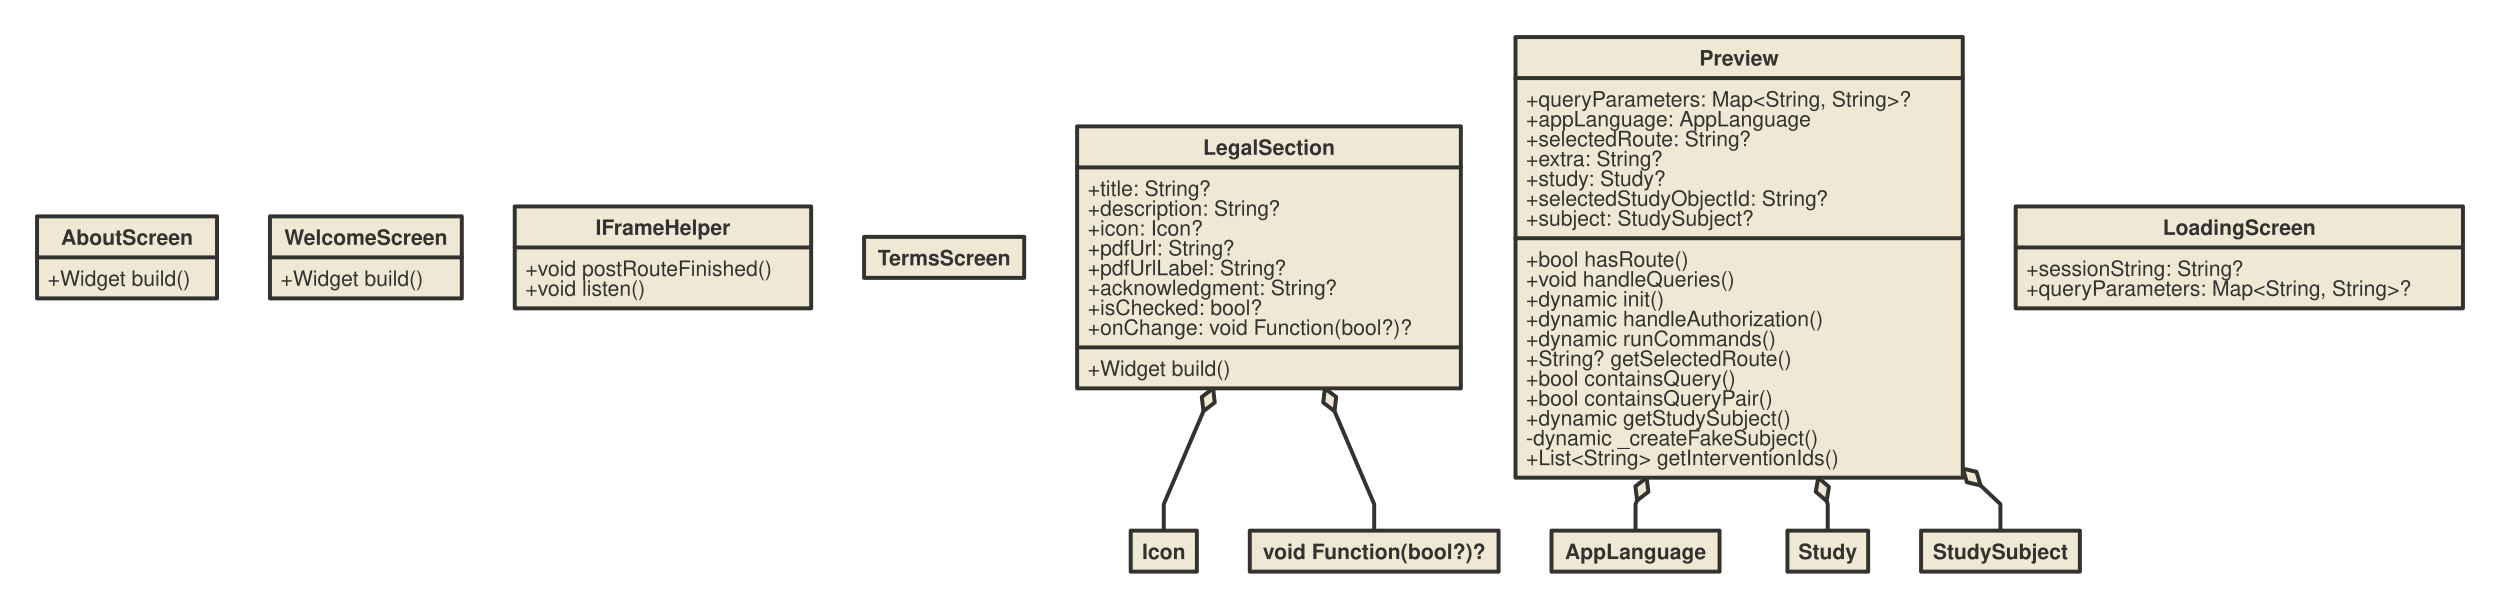
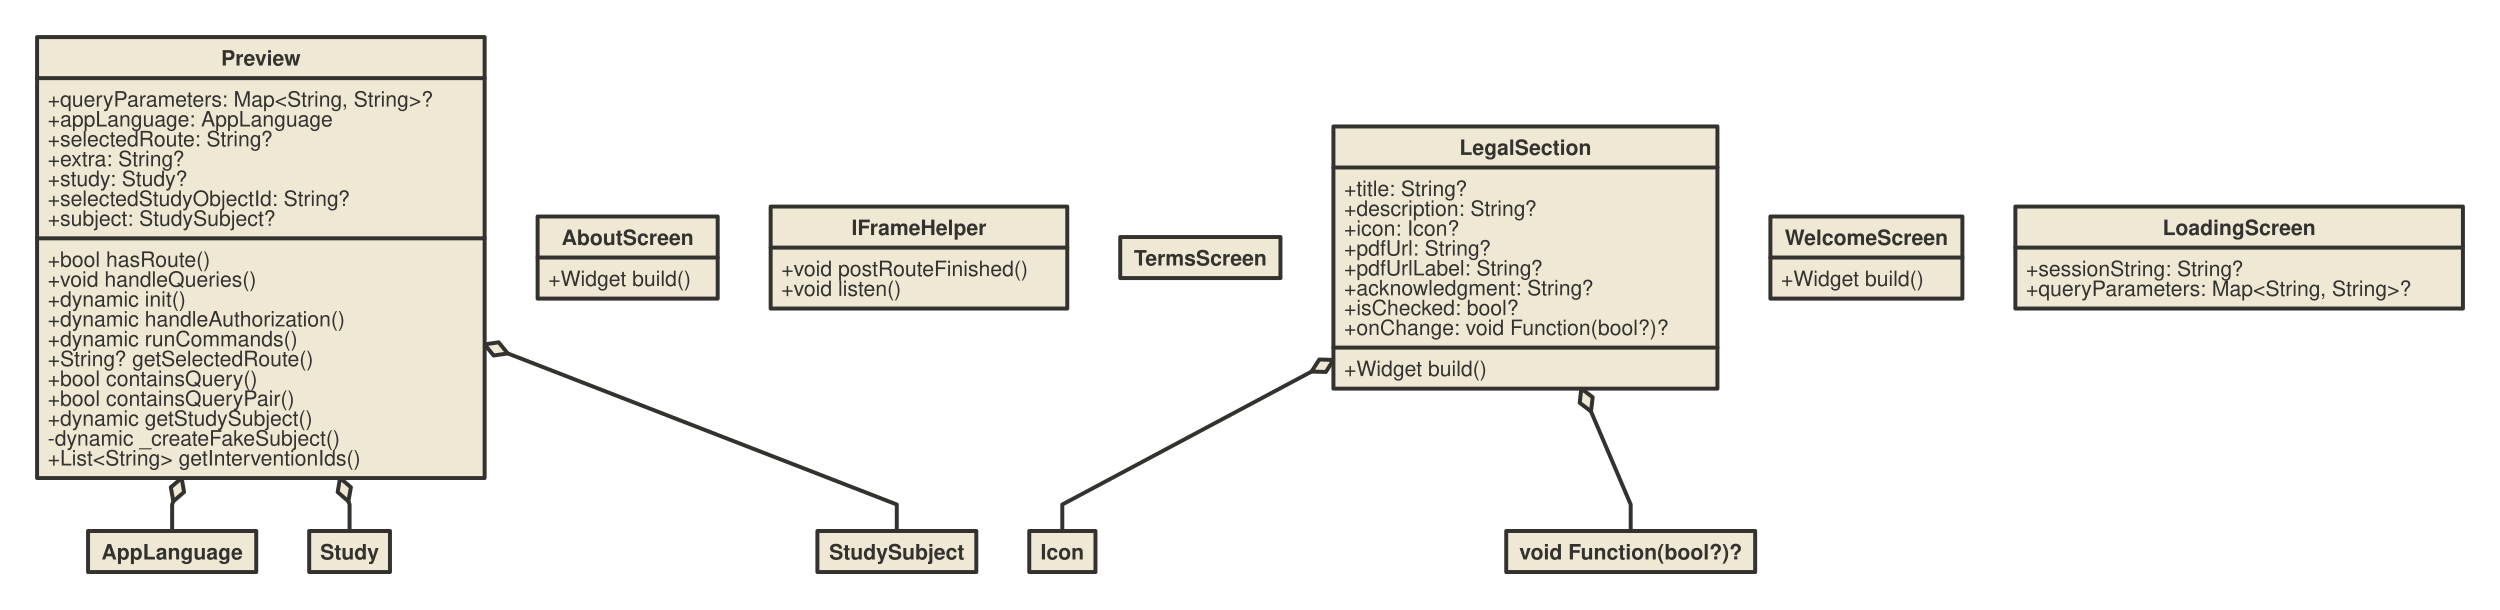
- <svg xmlns="http://www.w3.org/2000/svg" version="1.1" baseProfile="full" width="1889.3" height="460.0" viewbox="0 0 1889.25 460">
+ <svg xmlns="http://www.w3.org/2000/svg" version="1.1" baseProfile="full" width="1888.0" height="460.0" viewbox="0 0 1888 460">
  <g stroke-width="1.0" text-align="left" font="12pt Helvetica, Arial, sans-serif" font-size="12pt" font-family="Helvetica" font-weight="normal" font-style="normal">
    <g font-family="Helvetica" font-size="12pt" font-weight="bold" font-style="normal" stroke-width="3.0" stroke-linejoin="round" stroke-linecap="round" stroke="#33322E">
      <g stroke="transparent" fill="transparent">
-         <rect x="0.0" y="0.0" height="460.0" width="1889.3" stroke="none" />
+         <rect x="0.0" y="0.0" height="460.0" width="1888.0" stroke="none" />
      </g>
      <g transform="translate(8, 8)" fill="#33322E">
        <g transform="translate(20, 20)" fill="#33322E" font-family="Helvetica" font-size="12pt" font-weight="normal" font-style="normal">
-           <path d="M881.5 282.7 L851.5 353 L851.5 373 L851.5 373.0 " fill="none" />
-           <g fill="#eee8d5">
-             <path d="M890.0 276.2 L881.5 282.7 L880.2 272.0 L888.8 265.5 Z" />
-           </g>
-           <path d="M980.5 282.7 L1010.5 353 L1010.5 373 L1010.5 373.0 " fill="none" />
-           <g fill="#eee8d5">
-             <path d="M981.8 272.0 L980.5 282.7 L972.0 276.2 L973.2 265.5 Z" />
-           </g>
-           <path d="M1209.2 350.2 L1208 353 L1208 373 L1208.0 373.0 " fill="none" />
-           <g fill="#eee8d5">
-             <path d="M1217.7 343.7 L1209.2 350.2 L1207.9 339.5 L1216.4 333.0 Z" />
-           </g>
-           <path d="M1352.4 350.6 L1353.25 353 L1353.25 373 L1353.3 373.0 " fill="none" />
-           <g fill="#eee8d5">
-             <path d="M1354.2 340.0 L1352.4 350.6 L1344.2 343.6 L1346.1 333.0 Z" />
-           </g>
-           <path d="M1468.8 338.9 L1483.75 353 L1483.75 373 L1483.8 373.0 " fill="none" />
-           <g fill="#eee8d5">
-             <path d="M1465.7 328.6 L1468.8 338.9 L1458.4 336.4 L1455.3 326.1 Z" />
-           </g>
-           <g data-name="AboutScreen">
-             <g fill="#eee8d5" stroke="#33322E" data-name="AboutScreen">
-               <rect x="0.0" y="135.5" height="62.0" width="136.0" data-name="AboutScreen" />
-               <path d="M0.0 166.5 L136.0 166.5" fill="none" data-name="AboutScreen" />
-             </g>
-             <g transform="translate(0, 135.5)" font-family="Helvetica" font-size="12pt" font-weight="bold" font-style="normal" data-name="AboutScreen">
-               <g transform="translate(8, 8)" fill="#33322E" text-align="center" data-name="AboutScreen">
-                 <text x="60.0" y="13.5" stroke="none" text-anchor="middle" data-name="AboutScreen">AboutScreen</text>
-               </g>
-             </g>
-             <g transform="translate(0, 166.5)" font-family="Helvetica" font-size="12pt" font-weight="normal" font-style="normal" data-name="AboutScreen">
-               <g transform="translate(8, 8)" fill="#33322E" text-align="left" data-name="AboutScreen">
-                 <text x="0.0" y="13.5" stroke="none" data-name="AboutScreen">+Widget build()</text>
-               </g>
-             </g>
-           </g>
-           <g data-name="WelcomeScreen">
-             <g fill="#eee8d5" stroke="#33322E" data-name="WelcomeScreen">
-               <rect x="176.0" y="135.5" height="62.0" width="145.0" data-name="WelcomeScreen" />
-               <path d="M176.0 166.5 L321.0 166.5" fill="none" data-name="WelcomeScreen" />
-             </g>
-             <g transform="translate(176, 135.5)" font-family="Helvetica" font-size="12pt" font-weight="bold" font-style="normal" data-name="WelcomeScreen">
-               <g transform="translate(8, 8)" fill="#33322E" text-align="center" data-name="WelcomeScreen">
-                 <text x="64.5" y="13.5" stroke="none" text-anchor="middle" data-name="WelcomeScreen">WelcomeScreen</text>
-               </g>
-             </g>
-             <g transform="translate(176, 166.5)" font-family="Helvetica" font-size="12pt" font-weight="normal" font-style="normal" data-name="WelcomeScreen">
-               <g transform="translate(8, 8)" fill="#33322E" text-align="left" data-name="WelcomeScreen">
-                 <text x="0.0" y="13.5" stroke="none" data-name="WelcomeScreen">+Widget build()</text>
-               </g>
-             </g>
-           </g>
-           <g data-name="IFrameHelper">
-             <g fill="#eee8d5" stroke="#33322E" data-name="IFrameHelper">
-               <rect x="361.0" y="128.0" height="77.0" width="224.0" data-name="IFrameHelper" />
-               <path d="M361.0 159.0 L585.0 159.0" fill="none" data-name="IFrameHelper" />
-             </g>
-             <g transform="translate(361, 128)" font-family="Helvetica" font-size="12pt" font-weight="bold" font-style="normal" data-name="IFrameHelper">
-               <g transform="translate(8, 8)" fill="#33322E" text-align="center" data-name="IFrameHelper">
-                 <text x="104.0" y="13.5" stroke="none" text-anchor="middle" data-name="IFrameHelper">IFrameHelper</text>
-               </g>
-             </g>
-             <g transform="translate(361, 159)" font-family="Helvetica" font-size="12pt" font-weight="normal" font-style="normal" data-name="IFrameHelper">
-               <g transform="translate(8, 8)" fill="#33322E" text-align="left" data-name="IFrameHelper">
-                 <text x="0.0" y="13.5" stroke="none" data-name="IFrameHelper">+void postRouteFinished()</text>
-                 <text x="0.0" y="28.5" stroke="none" data-name="IFrameHelper">+void listen()</text>
-               </g>
-             </g>
-           </g>
-           <g data-name="TermsScreen">
-             <g fill="#eee8d5" stroke="#33322E" data-name="TermsScreen">
-               <rect x="625.0" y="151.0" height="31.0" width="121.0" data-name="TermsScreen" />
-             </g>
-             <g transform="translate(625, 151)" font-family="Helvetica" font-size="12pt" font-weight="bold" font-style="normal" data-name="TermsScreen">
-               <g transform="translate(8, 8)" fill="#33322E" text-align="center" data-name="TermsScreen">
-                 <text x="52.5" y="13.5" stroke="none" text-anchor="middle" data-name="TermsScreen">TermsScreen</text>
-               </g>
-             </g>
-           </g>
-           <g data-name="LegalSection">
-             <g fill="#eee8d5" stroke="#33322E" data-name="LegalSection">
-               <rect x="786.0" y="67.5" height="198.0" width="290.0" data-name="LegalSection" />
-               <path d="M786.0 98.5 L1076.0 98.5" fill="none" data-name="LegalSection" />
-               <path d="M786.0 234.5 L1076.0 234.5" fill="none" data-name="LegalSection" />
-             </g>
-             <g transform="translate(786, 67.5)" font-family="Helvetica" font-size="12pt" font-weight="bold" font-style="normal" data-name="LegalSection">
-               <g transform="translate(8, 8)" fill="#33322E" text-align="center" data-name="LegalSection">
-                 <text x="137.0" y="13.5" stroke="none" text-anchor="middle" data-name="LegalSection">LegalSection</text>
-               </g>
-             </g>
-             <g transform="translate(786, 98.5)" font-family="Helvetica" font-size="12pt" font-weight="normal" font-style="normal" data-name="LegalSection">
-               <g transform="translate(8, 8)" fill="#33322E" text-align="left" data-name="LegalSection">
-                 <text x="0.0" y="13.5" stroke="none" data-name="LegalSection">+title: String?</text>
-                 <text x="0.0" y="28.5" stroke="none" data-name="LegalSection">+description: String?</text>
-                 <text x="0.0" y="43.5" stroke="none" data-name="LegalSection">+icon: Icon?</text>
-                 <text x="0.0" y="58.5" stroke="none" data-name="LegalSection">+pdfUrl: String?</text>
-                 <text x="0.0" y="73.5" stroke="none" data-name="LegalSection">+pdfUrlLabel: String?</text>
-                 <text x="0.0" y="88.5" stroke="none" data-name="LegalSection">+acknowledgment: String?</text>
-                 <text x="0.0" y="103.5" stroke="none" data-name="LegalSection">+isChecked: bool?</text>
-                 <text x="0.0" y="118.5" stroke="none" data-name="LegalSection">+onChange: void Function(bool?)?</text>
-               </g>
-             </g>
-             <g transform="translate(786, 234.5)" font-family="Helvetica" font-size="12pt" font-weight="normal" font-style="normal" data-name="LegalSection">
-               <g transform="translate(8, 8)" fill="#33322E" text-align="left" data-name="LegalSection">
-                 <text x="0.0" y="13.5" stroke="none" data-name="LegalSection">+Widget build()</text>
-               </g>
-             </g>
-           </g>
-           <g data-name="Icon">
-             <g fill="#eee8d5" stroke="#33322E" data-name="Icon">
-               <rect x="826.5" y="373.0" height="31.0" width="50.0" data-name="Icon" />
-             </g>
-             <g transform="translate(826.5, 373)" font-family="Helvetica" font-size="12pt" font-weight="bold" font-style="normal" data-name="Icon">
-               <g transform="translate(8, 8)" fill="#33322E" text-align="center" data-name="Icon">
-                 <text x="17.0" y="13.5" stroke="none" text-anchor="middle" data-name="Icon">Icon</text>
-               </g>
-             </g>
-           </g>
-           <g data-name="void Function(bool?)?">
-             <g fill="#eee8d5" stroke="#33322E" data-name="void Function(bool?)?">
-               <rect x="916.5" y="373.0" height="31.0" width="188.0" data-name="void Function(bool?)?" />
-             </g>
-             <g transform="translate(916.5, 373)" font-family="Helvetica" font-size="12pt" font-weight="bold" font-style="normal" data-name="void Function(bool?)?">
-               <g transform="translate(8, 8)" fill="#33322E" text-align="center" data-name="void Function(bool?)?">
-                 <text x="86.0" y="13.5" stroke="none" text-anchor="middle" data-name="void Function(bool?)?">void Function(bool?)?</text>
-               </g>
-             </g>
+           <path d="M102.9 350.6 L102 353 L102 373 L102.0 373.0 " fill="none" />
+           <g fill="#eee8d5">
+             <path d="M111.0 343.6 L102.9 350.6 L101.0 340.0 L109.2 333.0 Z" />
+           </g>
+           <path d="M235.1 350.6 L236 353 L236 373 L236.0 373.0 " fill="none" />
+           <g fill="#eee8d5">
+             <path d="M237.0 340.0 L235.1 350.6 L227.0 343.6 L228.8 333.0 Z" />
+           </g>
+           <path d="M355.4 238.9 L649.25 353 L649.25 373 L649.3 373.0 " fill="none" />
+           <g fill="#eee8d5">
+             <path d="M348.6 230.5 L355.4 238.9 L344.8 240.5 L338.0 232.1 Z" />
+           </g>
+           <path d="M962.5 252.6 L774.25 353 L774.25 373 L774.3 373.0 " fill="none" />
+           <g fill="#eee8d5">
+             <path d="M973.3 252.9 L962.5 252.6 L968.3 243.5 L979.0 243.8 Z" />
+           </g>
+           <path d="M1173.5 282.7 L1203.5 353 L1203.5 373 L1203.5 373.0 " fill="none" />
+           <g fill="#eee8d5">
+             <path d="M1174.8 272.0 L1173.5 282.7 L1165.0 276.2 L1166.2 265.5 Z" />
          </g>
          <g data-name="Preview">
            <g fill="#eee8d5" stroke="#33322E" data-name="Preview">
-               <rect x="1117.3" y="0.0" height="333.0" width="338.0" data-name="Preview" />
-               <path d="M1117.3 31.0 L1455.3 31.0" fill="none" data-name="Preview" />
-               <path d="M1117.3 152.0 L1455.3 152.0" fill="none" data-name="Preview" />
-             </g>
-             <g transform="translate(1117.25, 0)" font-family="Helvetica" font-size="12pt" font-weight="bold" font-style="normal" data-name="Preview">
+               <rect x="0.0" y="0.0" height="333.0" width="338.0" data-name="Preview" />
+               <path d="M0.0 31.0 L338.0 31.0" fill="none" data-name="Preview" />
+               <path d="M0.0 152.0 L338.0 152.0" fill="none" data-name="Preview" />
+             </g>
+             <g transform="translate(0, 0)" font-family="Helvetica" font-size="12pt" font-weight="bold" font-style="normal" data-name="Preview">
              <g transform="translate(8, 8)" fill="#33322E" text-align="center" data-name="Preview">
                <text x="161.0" y="13.5" stroke="none" text-anchor="middle" data-name="Preview">Preview</text>
              </g>
            </g>
-             <g transform="translate(1117.25, 31)" font-family="Helvetica" font-size="12pt" font-weight="normal" font-style="normal" data-name="Preview">
+             <g transform="translate(0, 31)" font-family="Helvetica" font-size="12pt" font-weight="normal" font-style="normal" data-name="Preview">
              <g transform="translate(8, 8)" fill="#33322E" text-align="left" data-name="Preview">
                <text x="0.0" y="13.5" stroke="none" data-name="Preview">+queryParameters: Map&lt;String, String&gt;?</text>
                <text x="0.0" y="28.5" stroke="none" data-name="Preview">+appLanguage: AppLanguage</text>
                <text x="0.0" y="43.5" stroke="none" data-name="Preview">+selectedRoute: String?</text>
                <text x="0.0" y="58.5" stroke="none" data-name="Preview">+extra: String?</text>
                <text x="0.0" y="73.5" stroke="none" data-name="Preview">+study: Study?</text>
                <text x="0.0" y="88.5" stroke="none" data-name="Preview">+selectedStudyObjectId: String?</text>
                <text x="0.0" y="103.5" stroke="none" data-name="Preview">+subject: StudySubject?</text>
              </g>
            </g>
-             <g transform="translate(1117.25, 152)" font-family="Helvetica" font-size="12pt" font-weight="normal" font-style="normal" data-name="Preview">
+             <g transform="translate(0, 152)" font-family="Helvetica" font-size="12pt" font-weight="normal" font-style="normal" data-name="Preview">
              <g transform="translate(8, 8)" fill="#33322E" text-align="left" data-name="Preview">
                <text x="0.0" y="13.5" stroke="none" data-name="Preview">+bool hasRoute()</text>
                <text x="0.0" y="28.5" stroke="none" data-name="Preview">+void handleQueries()</text>
                <text x="0.0" y="43.5" stroke="none" data-name="Preview">+dynamic init()</text>
                <text x="0.0" y="58.5" stroke="none" data-name="Preview">+dynamic handleAuthorization()</text>
                <text x="0.0" y="73.5" stroke="none" data-name="Preview">+dynamic runCommands()</text>
                <text x="0.0" y="88.5" stroke="none" data-name="Preview">+String? getSelectedRoute()</text>
                <text x="0.0" y="103.5" stroke="none" data-name="Preview">+bool containsQuery()</text>
                <text x="0.0" y="118.5" stroke="none" data-name="Preview">+bool containsQueryPair()</text>
                <text x="0.0" y="133.5" stroke="none" data-name="Preview">+dynamic getStudySubject()</text>
                <text x="0.0" y="148.5" stroke="none" data-name="Preview">-dynamic _createFakeSubject()</text>
                <text x="0.0" y="163.5" stroke="none" data-name="Preview">+List&lt;String&gt; getInterventionIds()</text>
              </g>
            </g>
          </g>
          <g data-name="AppLanguage">
            <g fill="#eee8d5" stroke="#33322E" data-name="AppLanguage">
-               <rect x="1144.5" y="373.0" height="31.0" width="127.0" data-name="AppLanguage" />
-             </g>
-             <g transform="translate(1144.5, 373)" font-family="Helvetica" font-size="12pt" font-weight="bold" font-style="normal" data-name="AppLanguage">
+               <rect x="38.5" y="373.0" height="31.0" width="127.0" data-name="AppLanguage" />
+             </g>
+             <g transform="translate(38.5, 373)" font-family="Helvetica" font-size="12pt" font-weight="bold" font-style="normal" data-name="AppLanguage">
              <g transform="translate(8, 8)" fill="#33322E" text-align="center" data-name="AppLanguage">
                <text x="55.5" y="13.5" stroke="none" text-anchor="middle" data-name="AppLanguage">AppLanguage</text>
              </g>
            </g>
          </g>
          <g data-name="Study">
            <g fill="#eee8d5" stroke="#33322E" data-name="Study">
-               <rect x="1322.8" y="373.0" height="31.0" width="61.0" data-name="Study" />
-             </g>
-             <g transform="translate(1322.75, 373)" font-family="Helvetica" font-size="12pt" font-weight="bold" font-style="normal" data-name="Study">
+               <rect x="205.5" y="373.0" height="31.0" width="61.0" data-name="Study" />
+             </g>
+             <g transform="translate(205.5, 373)" font-family="Helvetica" font-size="12pt" font-weight="bold" font-style="normal" data-name="Study">
              <g transform="translate(8, 8)" fill="#33322E" text-align="center" data-name="Study">
                <text x="22.5" y="13.5" stroke="none" text-anchor="middle" data-name="Study">Study</text>
              </g>
            </g>
          </g>
          <g data-name="StudySubject">
            <g fill="#eee8d5" stroke="#33322E" data-name="StudySubject">
-               <rect x="1423.8" y="373.0" height="31.0" width="120.0" data-name="StudySubject" />
-             </g>
-             <g transform="translate(1423.75, 373)" font-family="Helvetica" font-size="12pt" font-weight="bold" font-style="normal" data-name="StudySubject">
+               <rect x="589.3" y="373.0" height="31.0" width="120.0" data-name="StudySubject" />
+             </g>
+             <g transform="translate(589.25, 373)" font-family="Helvetica" font-size="12pt" font-weight="bold" font-style="normal" data-name="StudySubject">
              <g transform="translate(8, 8)" fill="#33322E" text-align="center" data-name="StudySubject">
                <text x="52.0" y="13.5" stroke="none" text-anchor="middle" data-name="StudySubject">StudySubject</text>
              </g>
            </g>
          </g>
+           <g data-name="AboutScreen">
+             <g fill="#eee8d5" stroke="#33322E" data-name="AboutScreen">
+               <rect x="378.0" y="135.5" height="62.0" width="136.0" data-name="AboutScreen" />
+               <path d="M378.0 166.5 L514.0 166.5" fill="none" data-name="AboutScreen" />
+             </g>
+             <g transform="translate(378, 135.5)" font-family="Helvetica" font-size="12pt" font-weight="bold" font-style="normal" data-name="AboutScreen">
+               <g transform="translate(8, 8)" fill="#33322E" text-align="center" data-name="AboutScreen">
+                 <text x="60.0" y="13.5" stroke="none" text-anchor="middle" data-name="AboutScreen">AboutScreen</text>
+               </g>
+             </g>
+             <g transform="translate(378, 166.5)" font-family="Helvetica" font-size="12pt" font-weight="normal" font-style="normal" data-name="AboutScreen">
+               <g transform="translate(8, 8)" fill="#33322E" text-align="left" data-name="AboutScreen">
+                 <text x="0.0" y="13.5" stroke="none" data-name="AboutScreen">+Widget build()</text>
+               </g>
+             </g>
+           </g>
+           <g data-name="IFrameHelper">
+             <g fill="#eee8d5" stroke="#33322E" data-name="IFrameHelper">
+               <rect x="554.0" y="128.0" height="77.0" width="224.0" data-name="IFrameHelper" />
+               <path d="M554.0 159.0 L778.0 159.0" fill="none" data-name="IFrameHelper" />
+             </g>
+             <g transform="translate(554, 128)" font-family="Helvetica" font-size="12pt" font-weight="bold" font-style="normal" data-name="IFrameHelper">
+               <g transform="translate(8, 8)" fill="#33322E" text-align="center" data-name="IFrameHelper">
+                 <text x="104.0" y="13.5" stroke="none" text-anchor="middle" data-name="IFrameHelper">IFrameHelper</text>
+               </g>
+             </g>
+             <g transform="translate(554, 159)" font-family="Helvetica" font-size="12pt" font-weight="normal" font-style="normal" data-name="IFrameHelper">
+               <g transform="translate(8, 8)" fill="#33322E" text-align="left" data-name="IFrameHelper">
+                 <text x="0.0" y="13.5" stroke="none" data-name="IFrameHelper">+void postRouteFinished()</text>
+                 <text x="0.0" y="28.5" stroke="none" data-name="IFrameHelper">+void listen()</text>
+               </g>
+             </g>
+           </g>
+           <g data-name="TermsScreen">
+             <g fill="#eee8d5" stroke="#33322E" data-name="TermsScreen">
+               <rect x="818.0" y="151.0" height="31.0" width="121.0" data-name="TermsScreen" />
+             </g>
+             <g transform="translate(818, 151)" font-family="Helvetica" font-size="12pt" font-weight="bold" font-style="normal" data-name="TermsScreen">
+               <g transform="translate(8, 8)" fill="#33322E" text-align="center" data-name="TermsScreen">
+                 <text x="52.5" y="13.5" stroke="none" text-anchor="middle" data-name="TermsScreen">TermsScreen</text>
+               </g>
+             </g>
+           </g>
+           <g data-name="LegalSection">
+             <g fill="#eee8d5" stroke="#33322E" data-name="LegalSection">
+               <rect x="979.0" y="67.5" height="198.0" width="290.0" data-name="LegalSection" />
+               <path d="M979.0 98.5 L1269.0 98.5" fill="none" data-name="LegalSection" />
+               <path d="M979.0 234.5 L1269.0 234.5" fill="none" data-name="LegalSection" />
+             </g>
+             <g transform="translate(979, 67.5)" font-family="Helvetica" font-size="12pt" font-weight="bold" font-style="normal" data-name="LegalSection">
+               <g transform="translate(8, 8)" fill="#33322E" text-align="center" data-name="LegalSection">
+                 <text x="137.0" y="13.5" stroke="none" text-anchor="middle" data-name="LegalSection">LegalSection</text>
+               </g>
+             </g>
+             <g transform="translate(979, 98.5)" font-family="Helvetica" font-size="12pt" font-weight="normal" font-style="normal" data-name="LegalSection">
+               <g transform="translate(8, 8)" fill="#33322E" text-align="left" data-name="LegalSection">
+                 <text x="0.0" y="13.5" stroke="none" data-name="LegalSection">+title: String?</text>
+                 <text x="0.0" y="28.5" stroke="none" data-name="LegalSection">+description: String?</text>
+                 <text x="0.0" y="43.5" stroke="none" data-name="LegalSection">+icon: Icon?</text>
+                 <text x="0.0" y="58.5" stroke="none" data-name="LegalSection">+pdfUrl: String?</text>
+                 <text x="0.0" y="73.5" stroke="none" data-name="LegalSection">+pdfUrlLabel: String?</text>
+                 <text x="0.0" y="88.5" stroke="none" data-name="LegalSection">+acknowledgment: String?</text>
+                 <text x="0.0" y="103.5" stroke="none" data-name="LegalSection">+isChecked: bool?</text>
+                 <text x="0.0" y="118.5" stroke="none" data-name="LegalSection">+onChange: void Function(bool?)?</text>
+               </g>
+             </g>
+             <g transform="translate(979, 234.5)" font-family="Helvetica" font-size="12pt" font-weight="normal" font-style="normal" data-name="LegalSection">
+               <g transform="translate(8, 8)" fill="#33322E" text-align="left" data-name="LegalSection">
+                 <text x="0.0" y="13.5" stroke="none" data-name="LegalSection">+Widget build()</text>
+               </g>
+             </g>
+           </g>
+           <g data-name="Icon">
+             <g fill="#eee8d5" stroke="#33322E" data-name="Icon">
+               <rect x="749.3" y="373.0" height="31.0" width="50.0" data-name="Icon" />
+             </g>
+             <g transform="translate(749.25, 373)" font-family="Helvetica" font-size="12pt" font-weight="bold" font-style="normal" data-name="Icon">
+               <g transform="translate(8, 8)" fill="#33322E" text-align="center" data-name="Icon">
+                 <text x="17.0" y="13.5" stroke="none" text-anchor="middle" data-name="Icon">Icon</text>
+               </g>
+             </g>
+           </g>
+           <g data-name="void Function(bool?)?">
+             <g fill="#eee8d5" stroke="#33322E" data-name="void Function(bool?)?">
+               <rect x="1109.5" y="373.0" height="31.0" width="188.0" data-name="void Function(bool?)?" />
+             </g>
+             <g transform="translate(1109.5, 373)" font-family="Helvetica" font-size="12pt" font-weight="bold" font-style="normal" data-name="void Function(bool?)?">
+               <g transform="translate(8, 8)" fill="#33322E" text-align="center" data-name="void Function(bool?)?">
+                 <text x="86.0" y="13.5" stroke="none" text-anchor="middle" data-name="void Function(bool?)?">void Function(bool?)?</text>
+               </g>
+             </g>
+           </g>
+           <g data-name="WelcomeScreen">
+             <g fill="#eee8d5" stroke="#33322E" data-name="WelcomeScreen">
+               <rect x="1309.0" y="135.5" height="62.0" width="145.0" data-name="WelcomeScreen" />
+               <path d="M1309.0 166.5 L1454.0 166.5" fill="none" data-name="WelcomeScreen" />
+             </g>
+             <g transform="translate(1309, 135.5)" font-family="Helvetica" font-size="12pt" font-weight="bold" font-style="normal" data-name="WelcomeScreen">
+               <g transform="translate(8, 8)" fill="#33322E" text-align="center" data-name="WelcomeScreen">
+                 <text x="64.5" y="13.5" stroke="none" text-anchor="middle" data-name="WelcomeScreen">WelcomeScreen</text>
+               </g>
+             </g>
+             <g transform="translate(1309, 166.5)" font-family="Helvetica" font-size="12pt" font-weight="normal" font-style="normal" data-name="WelcomeScreen">
+               <g transform="translate(8, 8)" fill="#33322E" text-align="left" data-name="WelcomeScreen">
+                 <text x="0.0" y="13.5" stroke="none" data-name="WelcomeScreen">+Widget build()</text>
+               </g>
+             </g>
+           </g>
          <g data-name="LoadingScreen">
            <g fill="#eee8d5" stroke="#33322E" data-name="LoadingScreen">
-               <rect x="1495.3" y="128.0" height="77.0" width="338.0" data-name="LoadingScreen" />
-               <path d="M1495.3 159.0 L1833.3 159.0" fill="none" data-name="LoadingScreen" />
-             </g>
-             <g transform="translate(1495.25, 128)" font-family="Helvetica" font-size="12pt" font-weight="bold" font-style="normal" data-name="LoadingScreen">
+               <rect x="1494.0" y="128.0" height="77.0" width="338.0" data-name="LoadingScreen" />
+               <path d="M1494.0 159.0 L1832.0 159.0" fill="none" data-name="LoadingScreen" />
+             </g>
+             <g transform="translate(1494, 128)" font-family="Helvetica" font-size="12pt" font-weight="bold" font-style="normal" data-name="LoadingScreen">
              <g transform="translate(8, 8)" fill="#33322E" text-align="center" data-name="LoadingScreen">
                <text x="161.0" y="13.5" stroke="none" text-anchor="middle" data-name="LoadingScreen">LoadingScreen</text>
              </g>
            </g>
-             <g transform="translate(1495.25, 159)" font-family="Helvetica" font-size="12pt" font-weight="normal" font-style="normal" data-name="LoadingScreen">
+             <g transform="translate(1494, 159)" font-family="Helvetica" font-size="12pt" font-weight="normal" font-style="normal" data-name="LoadingScreen">
              <g transform="translate(8, 8)" fill="#33322E" text-align="left" data-name="LoadingScreen">
                <text x="0.0" y="13.5" stroke="none" data-name="LoadingScreen">+sessionString: String?</text>
                <text x="0.0" y="28.5" stroke="none" data-name="LoadingScreen">+queryParameters: Map&lt;String, String&gt;?</text>
              </g>
            </g>
          </g>
        </g>
      </g>
    </g>
  </g>
</svg>
